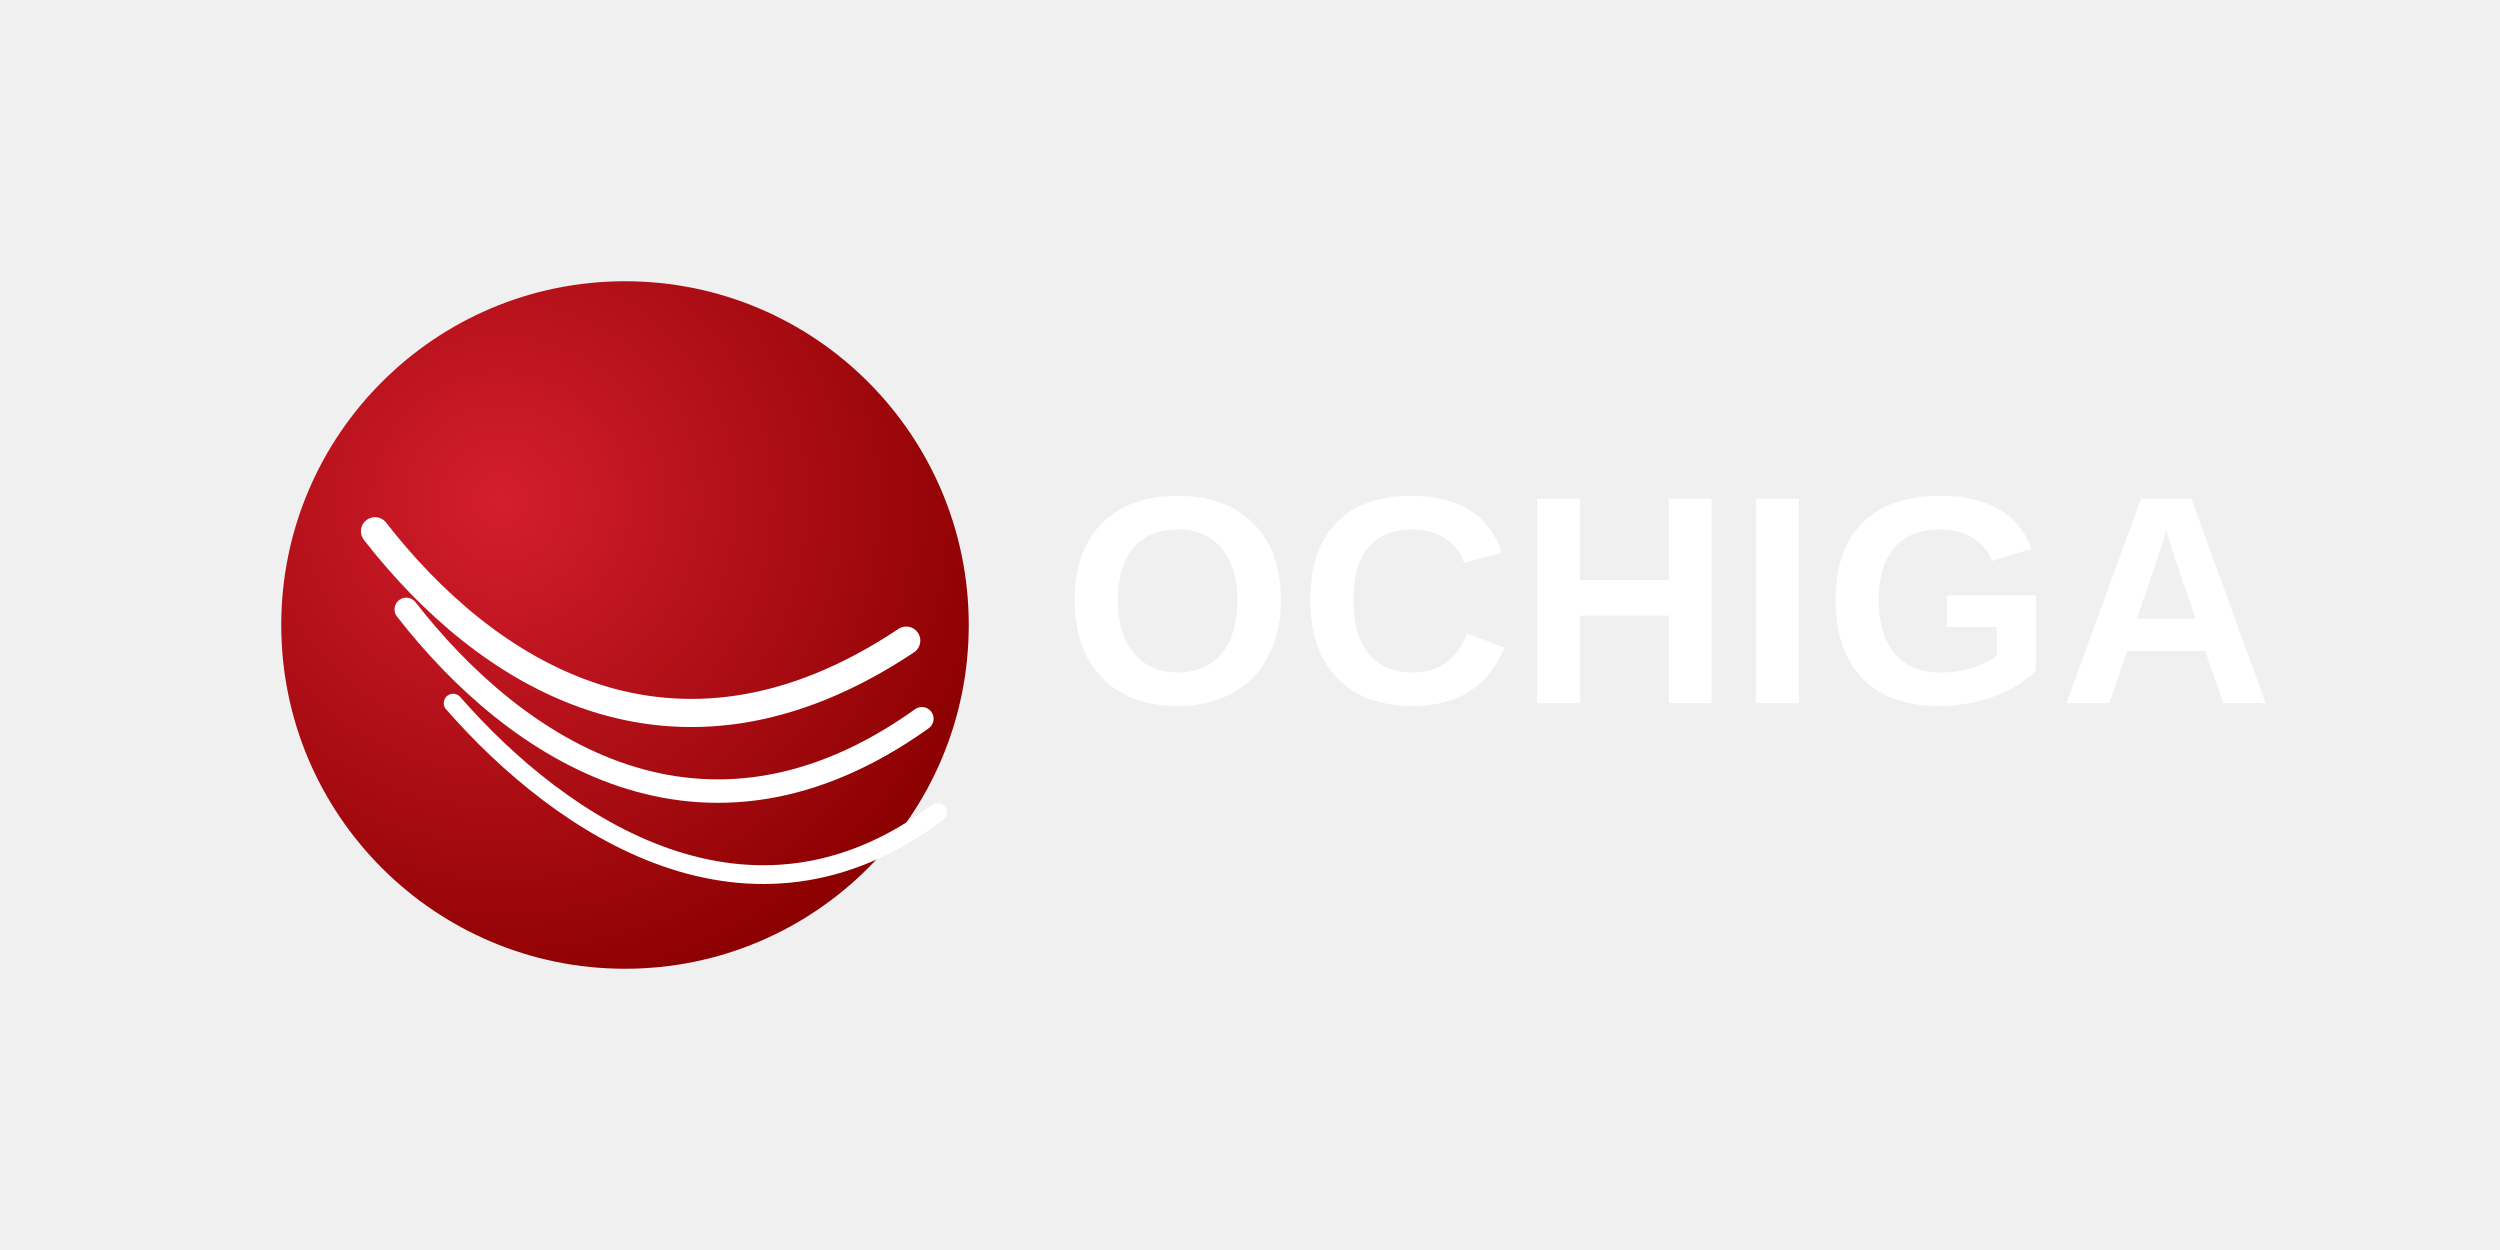
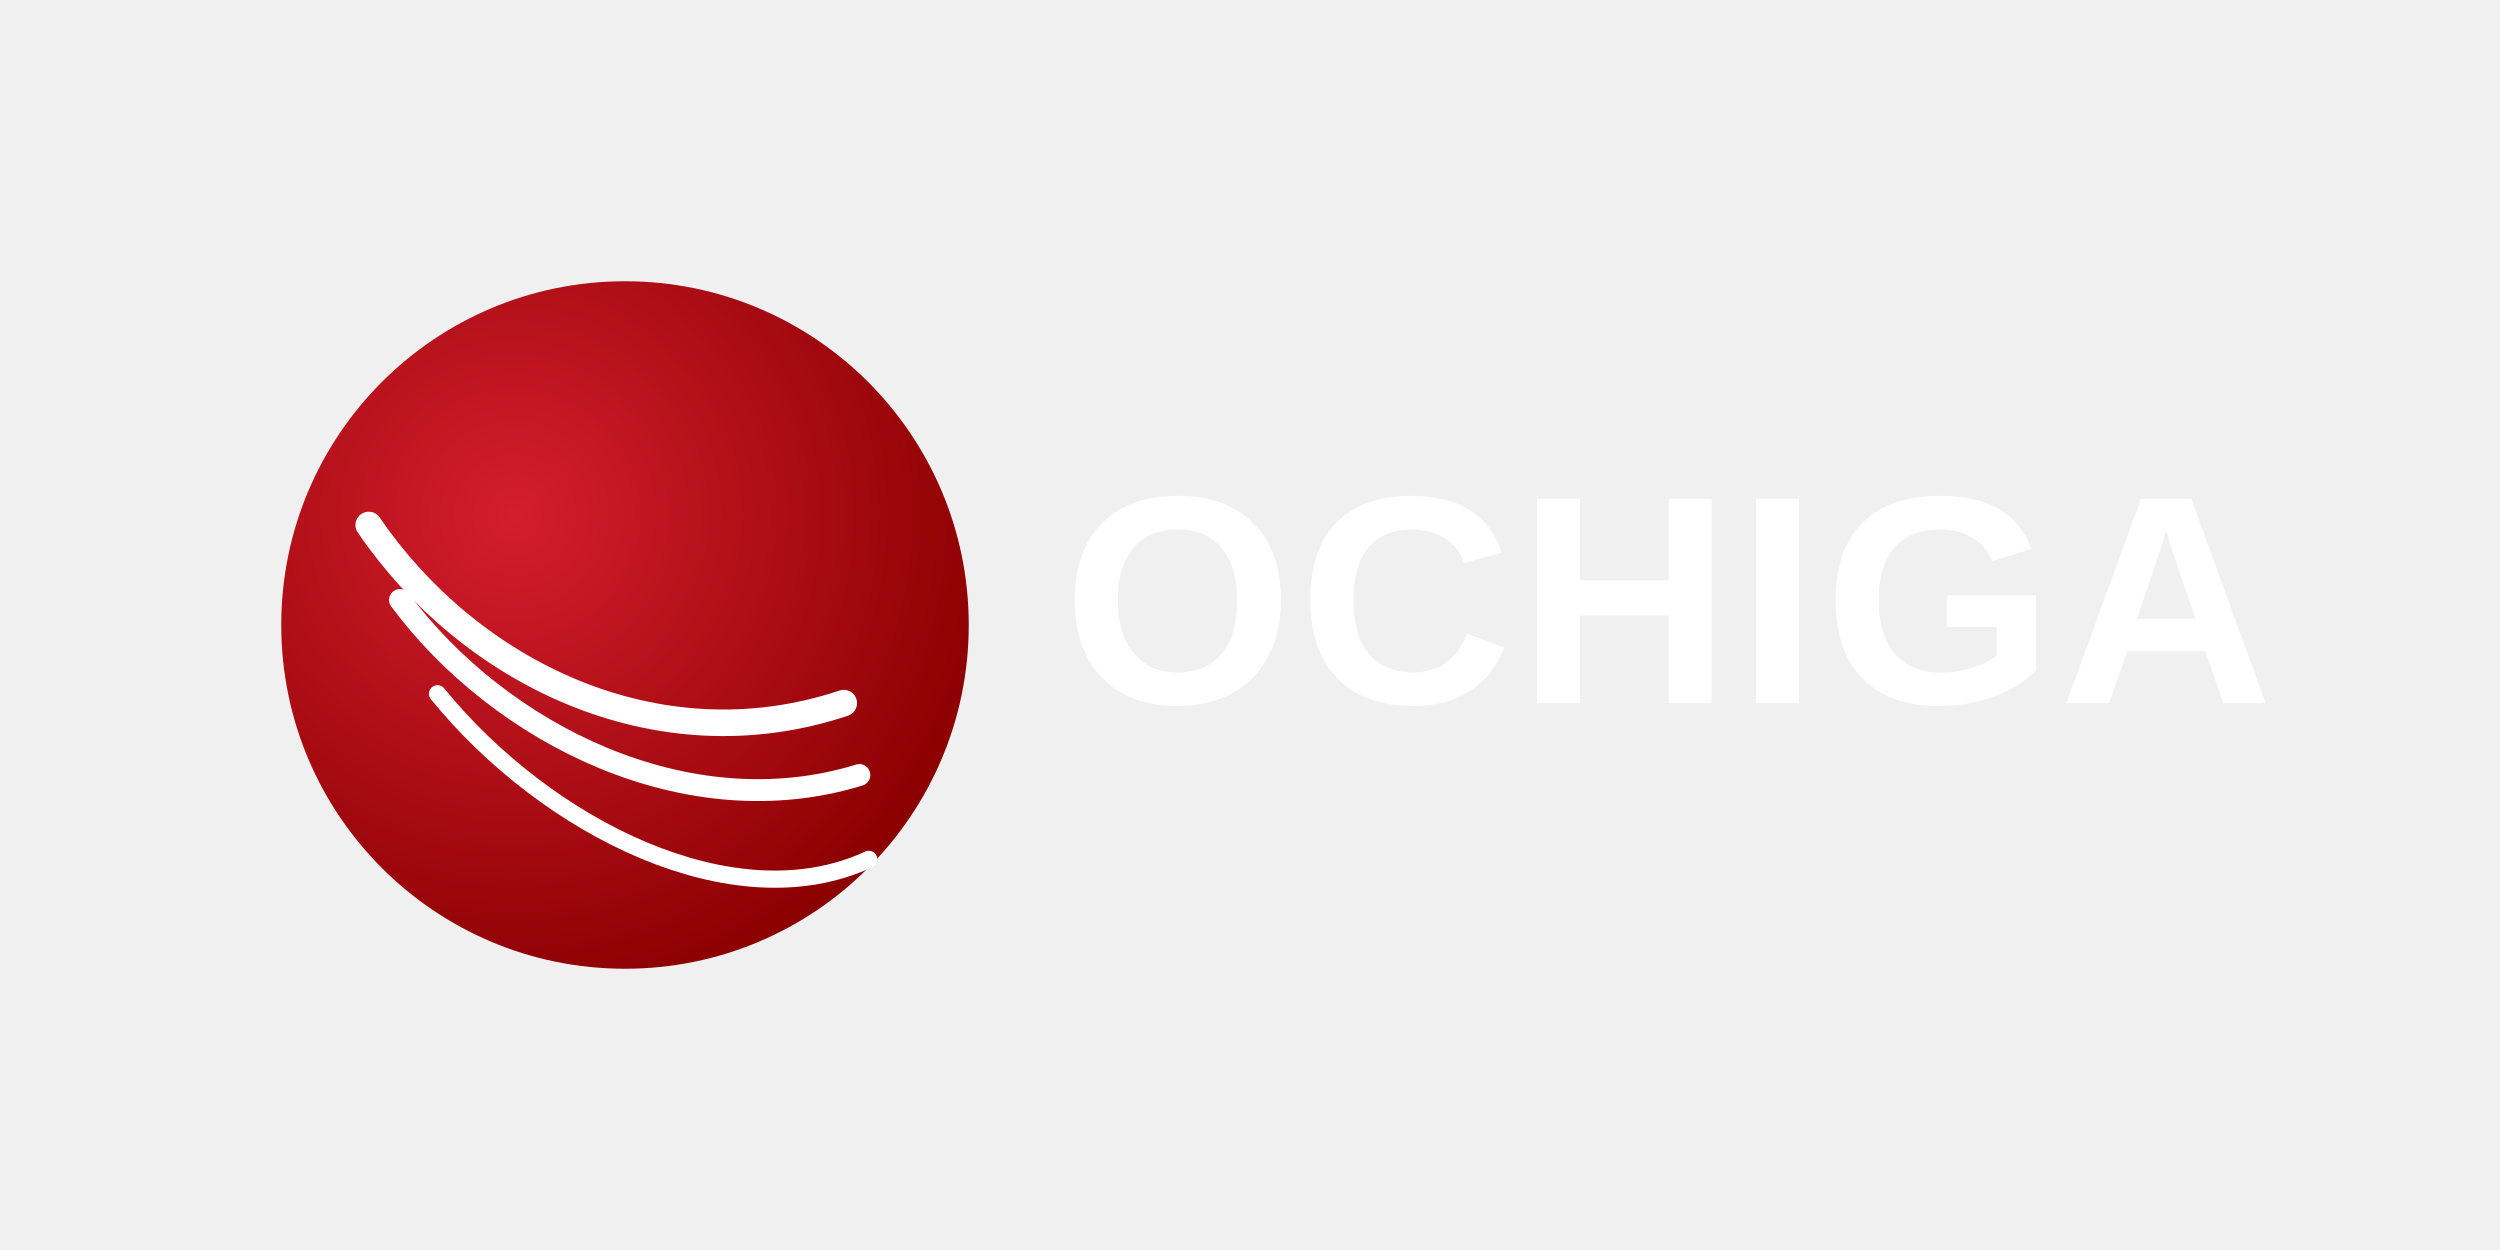
<svg xmlns="http://www.w3.org/2000/svg" width="800" height="400" viewBox="0 0 800 400">
  <defs>
-     <radialGradient id="redGradient" cx="32%" cy="32%" r="75%">
+     <radialGradient id="redGradient" cx="34%" cy="34%" r="72%">
      <stop offset="0%" stop-color="#d41e2d" />
      <stop offset="100%" stop-color="#8b0000" />
    </radialGradient>
  </defs>
  <circle cx="200" cy="200" r="110" fill="url(#redGradient)" />
  <g fill="none" stroke="white" stroke-linecap="round">
-     <path d="         M120 170         C155 215, 215 255, 290 205       " stroke-width="9" />
-     <path d="         M130 195         C165 240, 225 280, 295 230       " stroke-width="7.5" />
-     <path d="         M145 225         C180 265, 240 305, 300 260       " stroke-width="6" />
+     <path d="         M118 168         C150 215, 210 245, 270 225       " stroke-width="8.5" />
+     <path d="         M128 192         C160 235, 220 265, 275 248       " stroke-width="7" />
+     <path d="         M140 222         C175 265, 235 295, 278 275       " stroke-width="5.5" />
  </g>
  <text x="340" y="225" font-family="Arial, Helvetica, sans-serif" font-size="95" font-weight="600" fill="white" letter-spacing="1.5">
    OCHIGA
  </text>
</svg>
